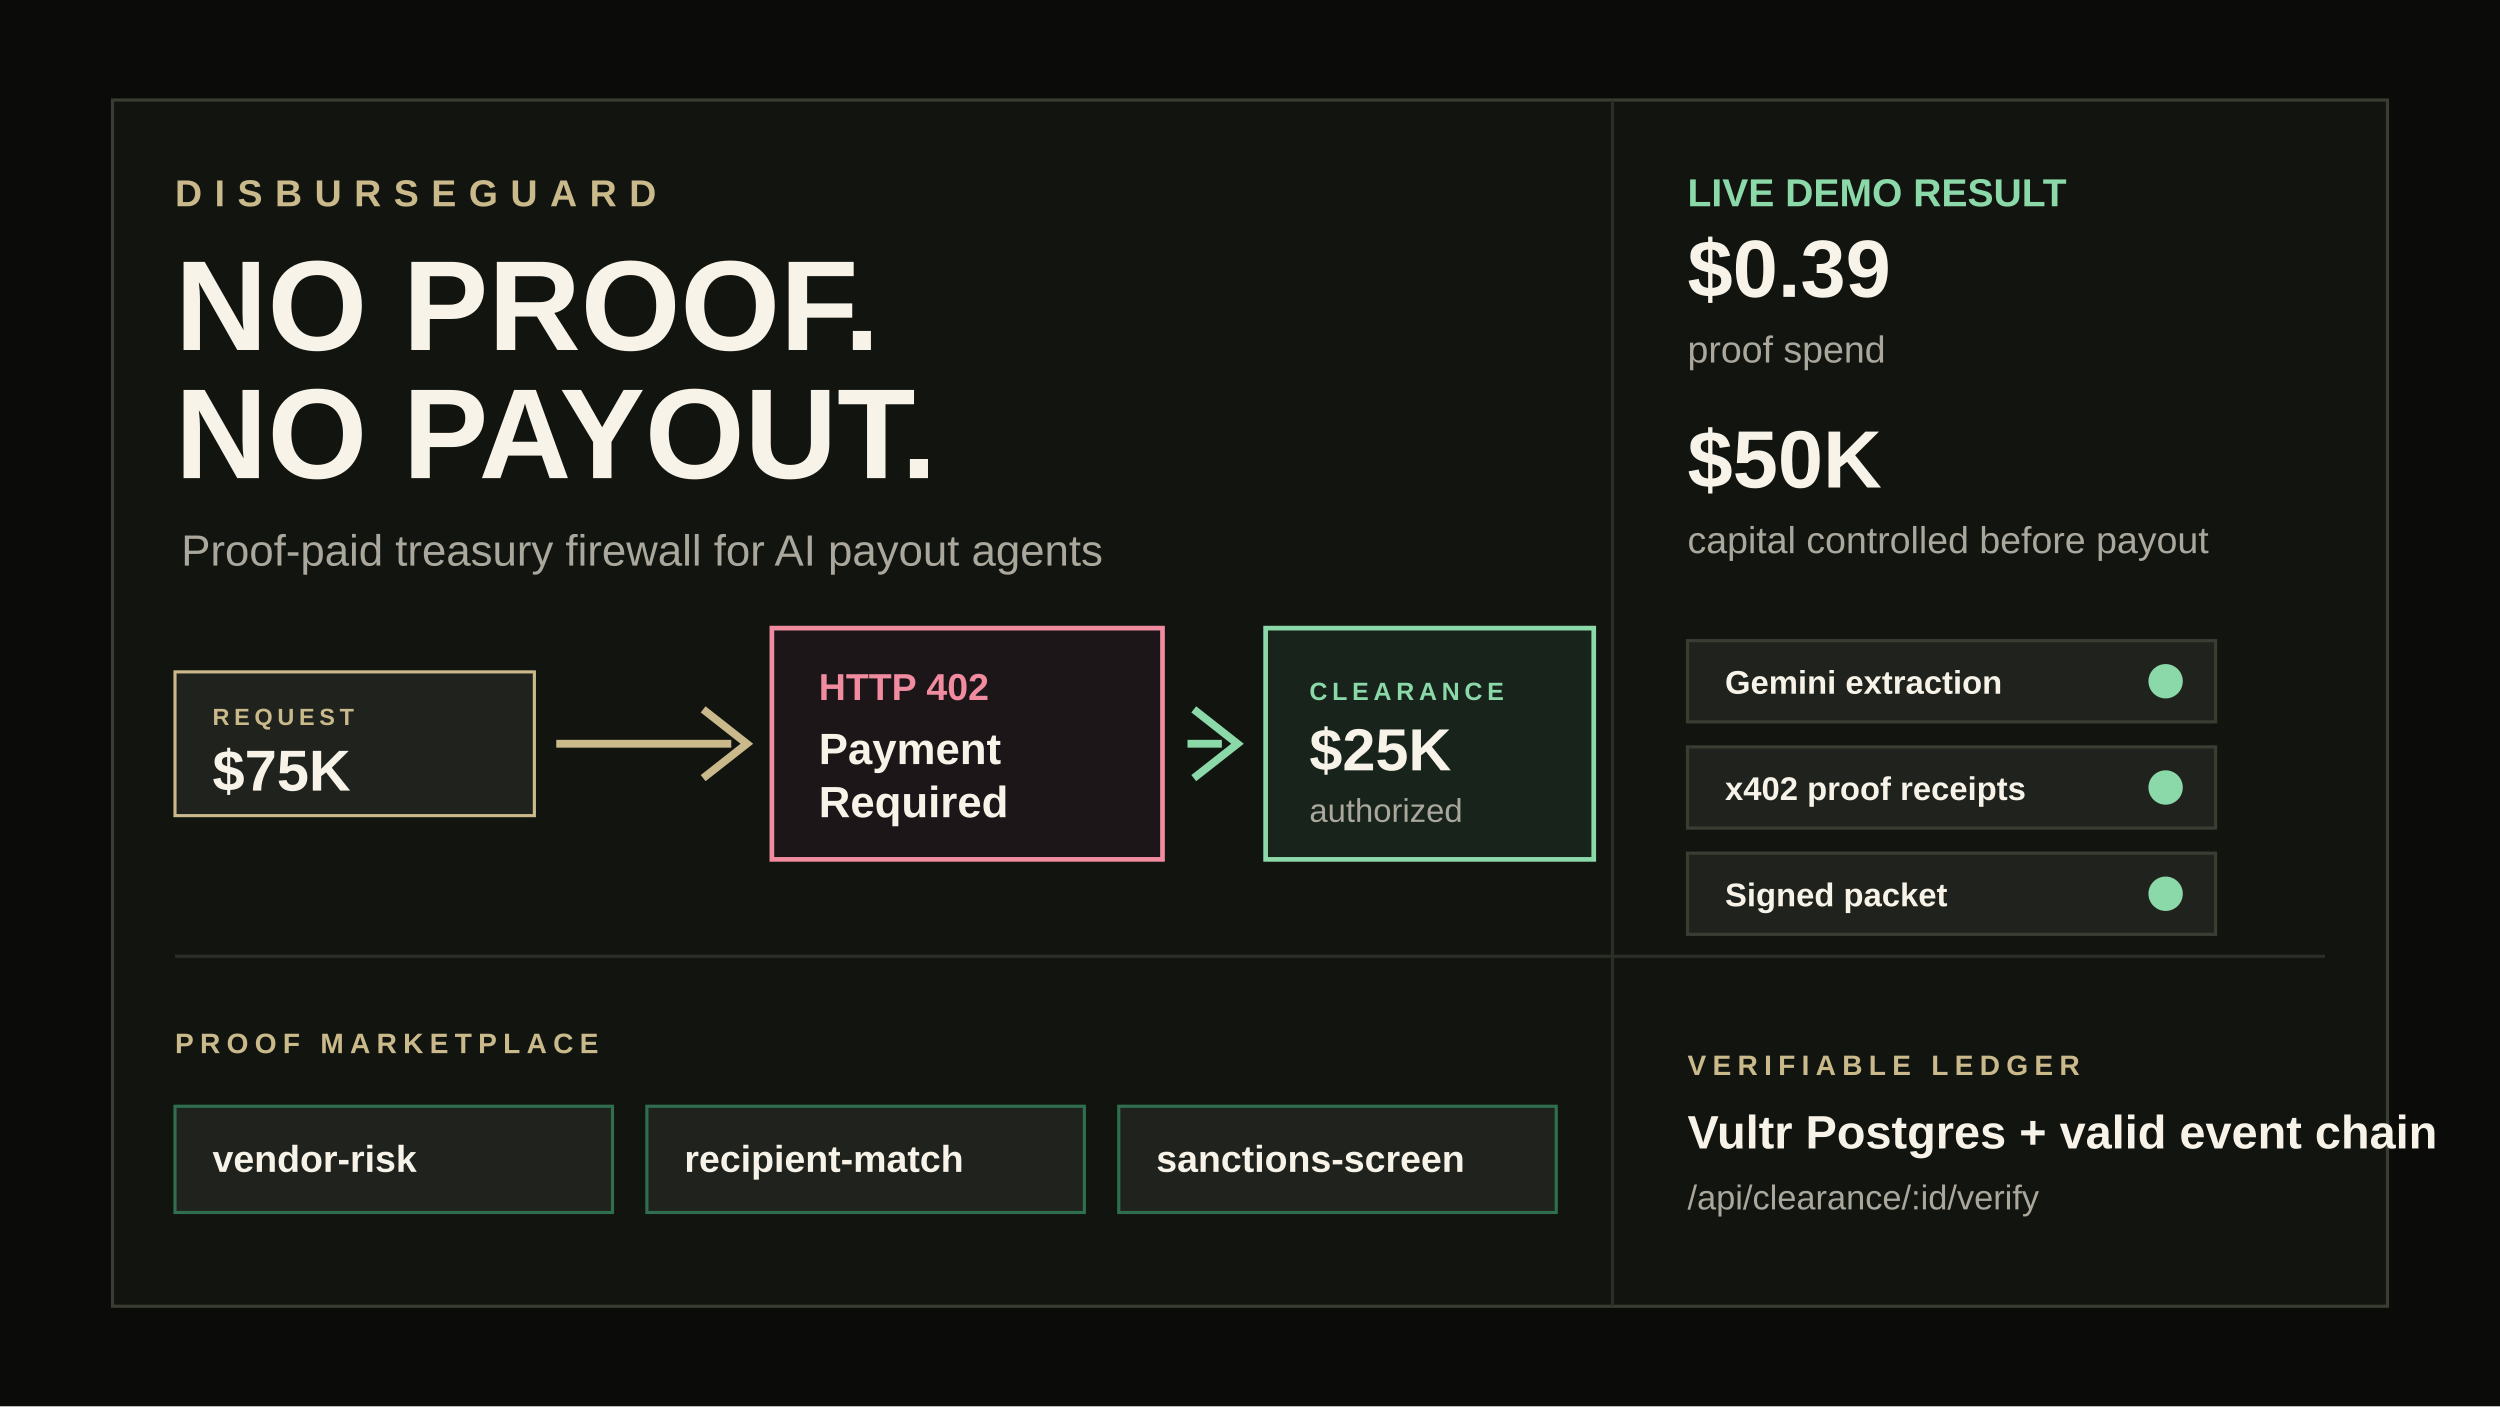
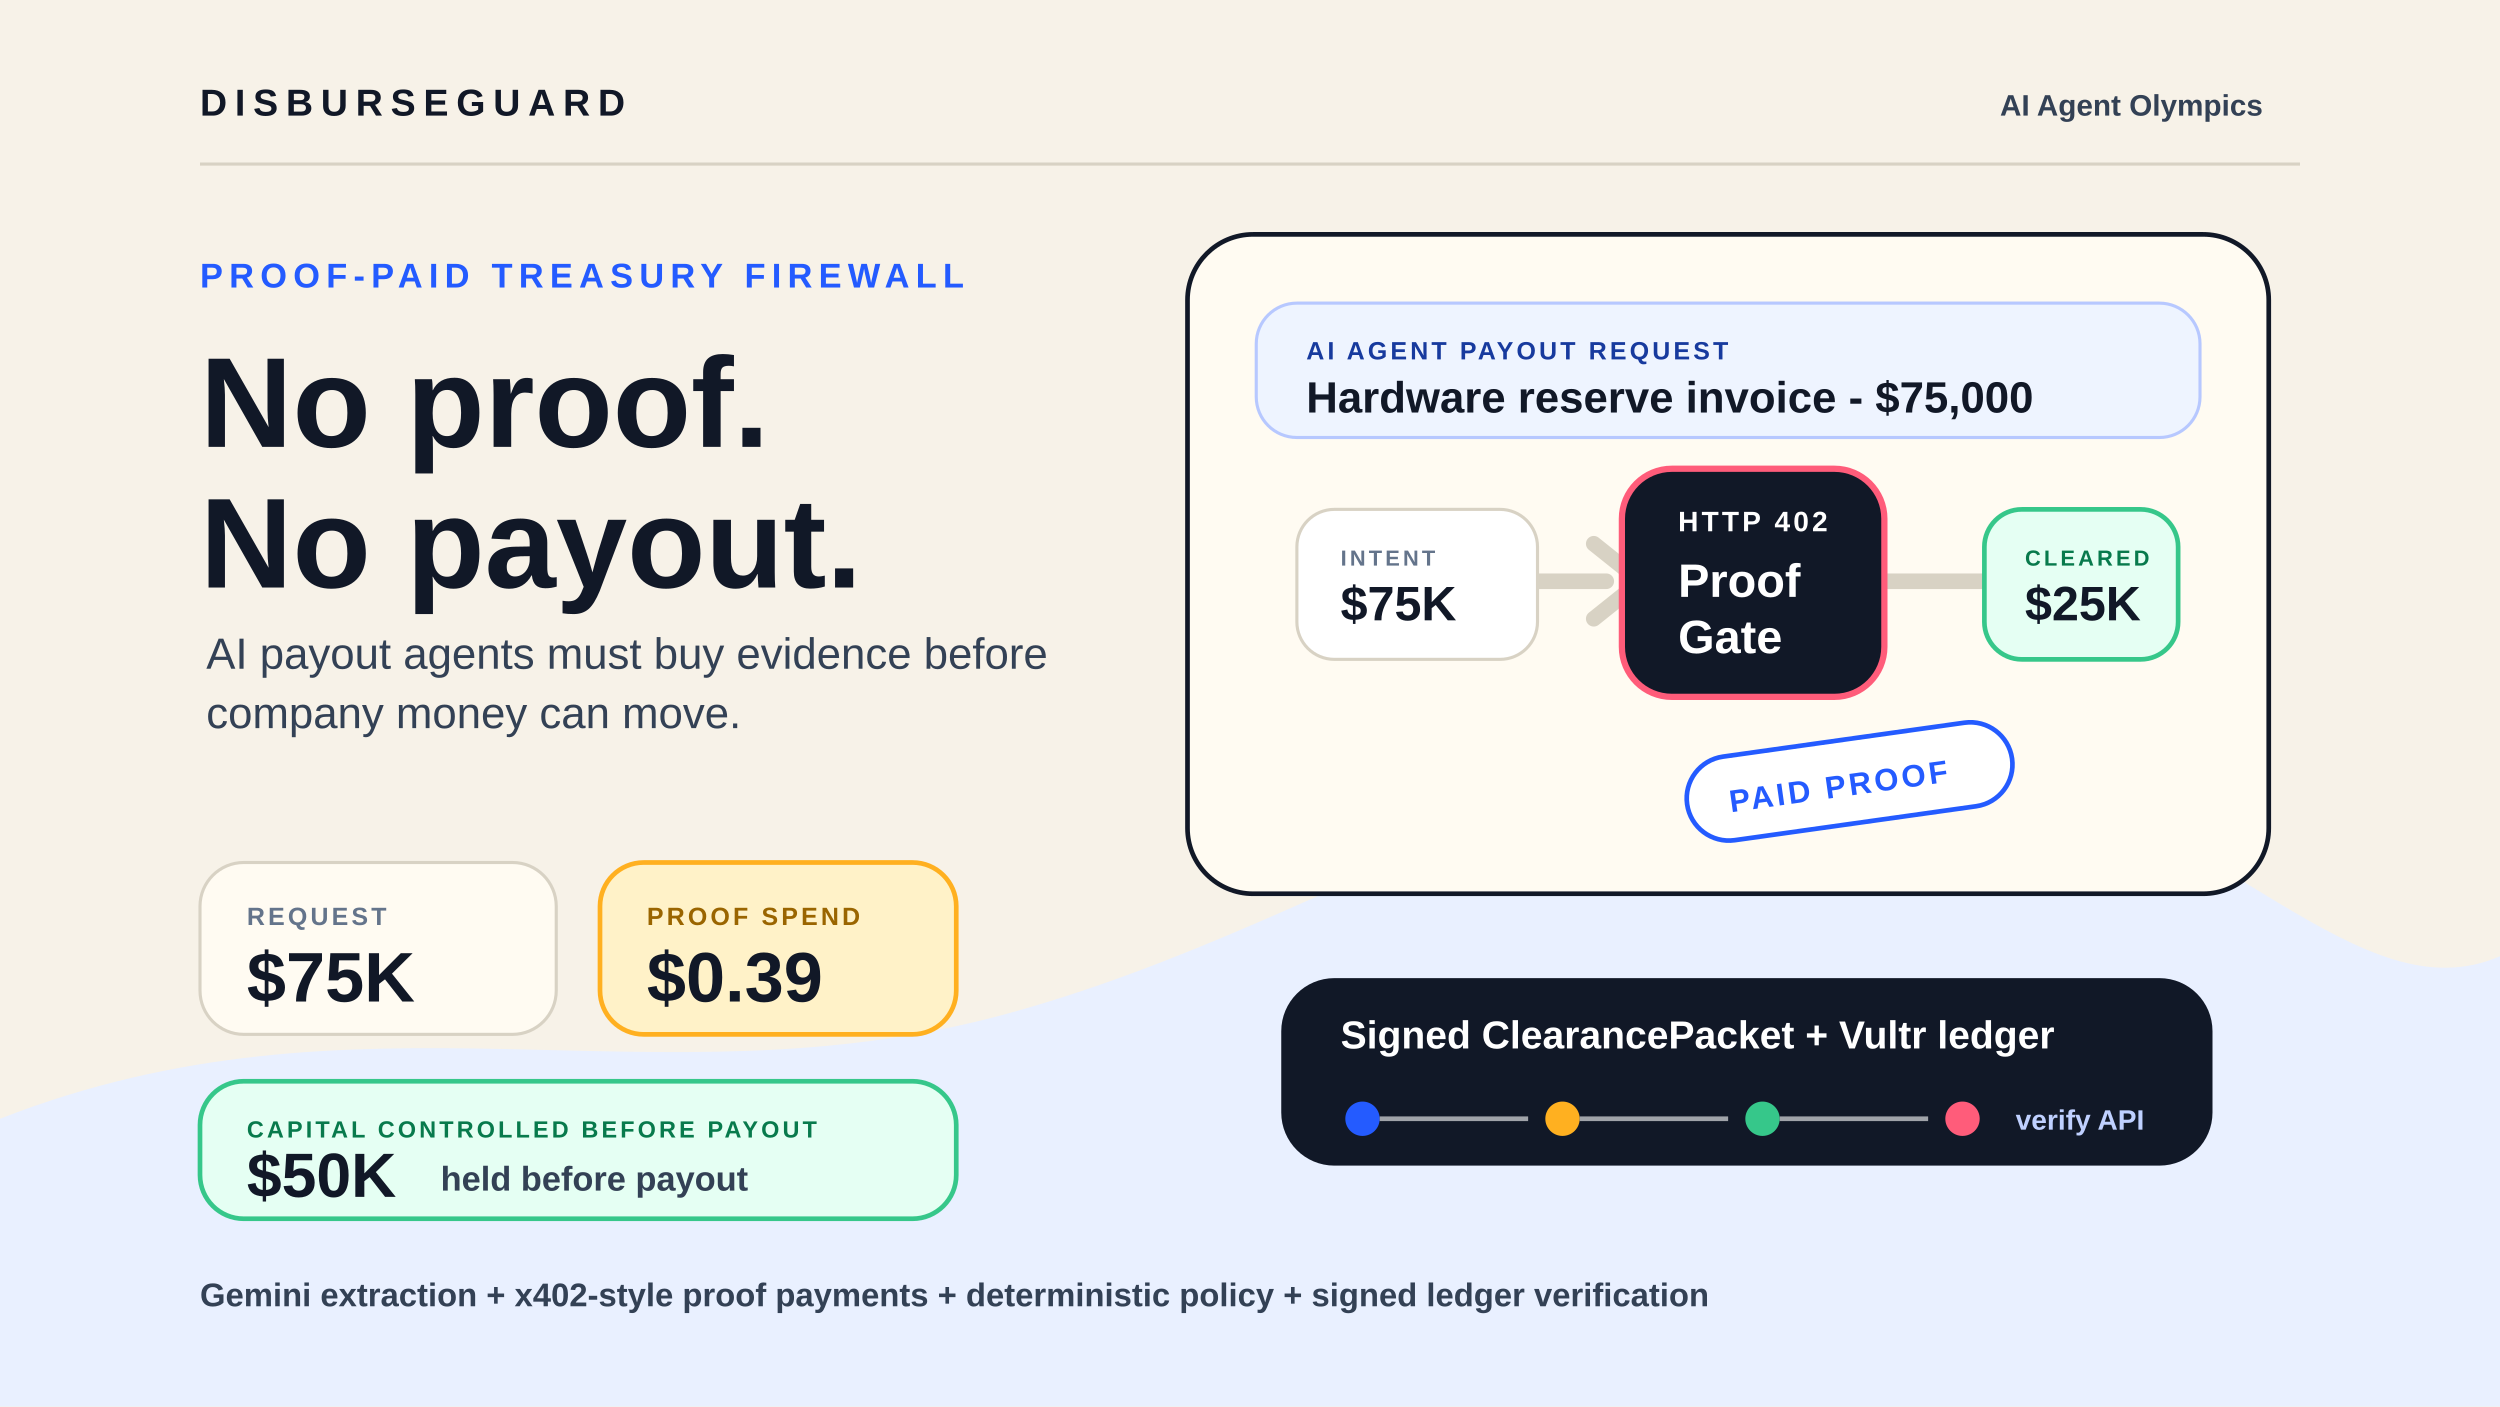
<svg xmlns="http://www.w3.org/2000/svg" width="1600" height="900" viewBox="0 0 1600 900" fill="none" role="img" aria-labelledby="title desc">
-   <rect width="1600" height="900" fill="#0B0C0A" />
-   <rect x="72" y="64" width="1456" height="772" fill="#12140F" stroke="#3A3D32" stroke-width="2" />
-   <path d="M112 612H1488" stroke="#2B2E26" stroke-width="2" />
-   <path d="M1032 64V836" stroke="#2B2E26" stroke-width="2" />
-   <text x="112" y="132" fill="#C9B98B" font-family="Arial, Helvetica, sans-serif" font-size="24" font-weight="800" letter-spacing="8">DISBURSEGUARD</text>
-   <text x="112" y="224" fill="#F7F3E8" font-family="Arial, Helvetica, sans-serif" font-size="82" font-weight="800">NO PROOF.</text>
-   <text x="112" y="306" fill="#F7F3E8" font-family="Arial, Helvetica, sans-serif" font-size="82" font-weight="800">NO PAYOUT.</text>
-   <text x="116" y="362" fill="#AAA79D" font-family="Arial, Helvetica, sans-serif" font-size="28">Proof-paid treasury firewall for AI payout agents</text>
-   <rect x="112" y="430" width="230" height="92" fill="#20231D" stroke="#C9B98B" stroke-width="2" />
-   <text x="136" y="464" fill="#C9B98B" font-family="Arial, Helvetica, sans-serif" font-size="15" font-weight="800" letter-spacing="3">REQUEST</text>
-   <text x="136" y="506" fill="#F7F3E8" font-family="Arial, Helvetica, sans-serif" font-size="37" font-weight="800">$75K</text>
-   <path d="M356 476H468" stroke="#C9B98B" stroke-width="5" />
-   <path d="M450 454L478 476L450 498" stroke="#C9B98B" stroke-width="5" />
-   <rect x="494" y="402" width="250" height="148" fill="#1D1618" stroke="#F08BA0" stroke-width="3" />
-   <text x="524" y="448" fill="#F08BA0" font-family="Arial, Helvetica, sans-serif" font-size="24" font-weight="800">HTTP 402</text>
-   <text x="524" y="489" fill="#F7F3E8" font-family="Arial, Helvetica, sans-serif" font-size="28" font-weight="800">Payment</text>
-   <text x="524" y="523" fill="#F7F3E8" font-family="Arial, Helvetica, sans-serif" font-size="28" font-weight="800">Required</text>
-   <path d="M760 476H782" stroke="#8BD8A8" stroke-width="5" />
-   <path d="M764 454L792 476L764 498" stroke="#8BD8A8" stroke-width="5" />
-   <rect x="810" y="402" width="210" height="148" fill="#18231B" stroke="#8BD8A8" stroke-width="3" />
-   <text x="838" y="448" fill="#8BD8A8" font-family="Arial, Helvetica, sans-serif" font-size="16" font-weight="800" letter-spacing="3">CLEARANCE</text>
-   <text x="838" y="493" fill="#F7F3E8" font-family="Arial, Helvetica, sans-serif" font-size="38" font-weight="800">$25K</text>
-   <text x="838" y="526" fill="#AAA79D" font-family="Arial, Helvetica, sans-serif" font-size="21">authorized</text>
-   <text x="1080" y="132" fill="#8BD8A8" font-family="Arial, Helvetica, sans-serif" font-size="25" font-weight="800">LIVE DEMO RESULT</text>
-   <text x="1080" y="190" fill="#F7F3E8" font-family="Arial, Helvetica, sans-serif" font-size="52" font-weight="800">$0.39</text>
-   <text x="1080" y="232" fill="#AAA79D" font-family="Arial, Helvetica, sans-serif" font-size="24">proof spend</text>
-   <text x="1080" y="312" fill="#F7F3E8" font-family="Arial, Helvetica, sans-serif" font-size="52" font-weight="800">$50K</text>
-   <text x="1080" y="354" fill="#AAA79D" font-family="Arial, Helvetica, sans-serif" font-size="24">capital controlled before payout</text>
-   <rect x="1080" y="410" width="338" height="52" fill="#20231D" stroke="#3A3D32" stroke-width="2" />
-   <text x="1104" y="444" fill="#F7F3E8" font-family="Arial, Helvetica, sans-serif" font-size="21" font-weight="800">Gemini extraction</text>
-   <circle cx="1386" cy="436" r="11" fill="#8BD8A8" />
-   <rect x="1080" y="478" width="338" height="52" fill="#20231D" stroke="#3A3D32" stroke-width="2" />
-   <text x="1104" y="512" fill="#F7F3E8" font-family="Arial, Helvetica, sans-serif" font-size="21" font-weight="800">x402 proof receipts</text>
-   <circle cx="1386" cy="504" r="11" fill="#8BD8A8" />
-   <rect x="1080" y="546" width="338" height="52" fill="#20231D" stroke="#3A3D32" stroke-width="2" />
-   <text x="1104" y="580" fill="#F7F3E8" font-family="Arial, Helvetica, sans-serif" font-size="21" font-weight="800">Signed packet</text>
-   <circle cx="1386" cy="572" r="11" fill="#8BD8A8" />
-   <text x="112" y="674" fill="#C9B98B" font-family="Arial, Helvetica, sans-serif" font-size="18" font-weight="800" letter-spacing="4">PROOF MARKETPLACE</text>
-   <rect x="112" y="708" width="280" height="68" fill="#20231D" stroke="#2F6F4F" stroke-width="2" />
-   <text x="136" y="750" fill="#F7F3E8" font-family="Arial, Helvetica, sans-serif" font-size="24" font-weight="800">vendor-risk</text>
-   <rect x="414" y="708" width="280" height="68" fill="#20231D" stroke="#2F6F4F" stroke-width="2" />
-   <text x="438" y="750" fill="#F7F3E8" font-family="Arial, Helvetica, sans-serif" font-size="24" font-weight="800">recipient-match</text>
-   <rect x="716" y="708" width="280" height="68" fill="#20231D" stroke="#2F6F4F" stroke-width="2" />
-   <text x="740" y="750" fill="#F7F3E8" font-family="Arial, Helvetica, sans-serif" font-size="24" font-weight="800">sanctions-screen</text>
-   <text x="1080" y="688" fill="#C9B98B" font-family="Arial, Helvetica, sans-serif" font-size="18" font-weight="800" letter-spacing="4">VERIFIABLE LEDGER</text>
-   <text x="1080" y="735" fill="#F7F3E8" font-family="Arial, Helvetica, sans-serif" font-size="30" font-weight="800">Vultr Postgres + valid event chain</text>
-   <text x="1080" y="774" fill="#AAA79D" font-family="Arial, Helvetica, sans-serif" font-size="22">/api/clearance/:id/verify</text>
+   <rect width="1600" height="900" fill="#F7F2E8" />
+   <path d="M0 716C230 626 418 709 640 650C872 588 1044 432 1262 485C1424 524 1510 651 1600 612V900H0V716Z" fill="#E9F0FF" />
+   <path d="M128 105H1472" stroke="#D8D2C4" stroke-width="2" />
+   <text x="128" y="74" fill="#111827" font-family="Arial, Helvetica, sans-serif" font-size="24" font-weight="900" letter-spacing="5">DISBURSEGUARD</text>
+   <text x="1280" y="74" fill="#334155" font-family="Arial, Helvetica, sans-serif" font-size="19" font-weight="700">AI Agent Olympics</text>
+   <text x="128" y="184" fill="#245BFF" font-family="Arial, Helvetica, sans-serif" font-size="22" font-weight="900" letter-spacing="4">PROOF-PAID TREASURY FIREWALL</text>
+   <text x="128" y="286" fill="#111827" font-family="Arial, Helvetica, sans-serif" font-size="82" font-weight="900">No proof.</text>
+   <text x="128" y="376" fill="#111827" font-family="Arial, Helvetica, sans-serif" font-size="82" font-weight="900">No payout.</text>
+   <text x="132" y="428" fill="#334155" font-family="Arial, Helvetica, sans-serif" font-size="28">AI payout agents must buy evidence before</text>
+   <text x="132" y="466" fill="#334155" font-family="Arial, Helvetica, sans-serif" font-size="28">company money can move.</text>
+   <rect x="128" y="552" width="228" height="110" rx="28" fill="#FFFBF2" stroke="#D8D2C4" stroke-width="2" />
+   <text x="158" y="592" fill="#64748B" font-family="Arial, Helvetica, sans-serif" font-size="16" font-weight="900" letter-spacing="2">REQUEST</text>
+   <text x="158" y="641" fill="#111827" font-family="Arial, Helvetica, sans-serif" font-size="45" font-weight="900">$75K</text>
+   <rect x="384" y="552" width="228" height="110" rx="28" fill="#FFF2C8" stroke="#FFB020" stroke-width="3" />
+   <text x="414" y="592" fill="#9A6500" font-family="Arial, Helvetica, sans-serif" font-size="16" font-weight="900" letter-spacing="2">PROOF SPEND</text>
+   <text x="414" y="641" fill="#111827" font-family="Arial, Helvetica, sans-serif" font-size="45" font-weight="900">$0.39</text>
+   <rect x="128" y="692" width="484" height="88" rx="28" fill="#E5FFF3" stroke="#36C78A" stroke-width="3" />
+   <text x="158" y="728" fill="#087A4C" font-family="Arial, Helvetica, sans-serif" font-size="15" font-weight="900" letter-spacing="2">CAPITAL CONTROLLED BEFORE PAYOUT</text>
+   <text x="158" y="766" fill="#111827" font-family="Arial, Helvetica, sans-serif" font-size="40" font-weight="900">$50K</text>
+   <text x="282" y="762" fill="#334155" font-family="Arial, Helvetica, sans-serif" font-size="22" font-weight="800">held before payout</text>
+   <rect x="760" y="150" width="692" height="422" rx="42" fill="#FFFBF2" stroke="#111827" stroke-width="3" />
+   <rect x="804" y="194" width="604" height="86" rx="26" fill="#EEF4FF" stroke="#B7C8FF" stroke-width="2" />
+   <text x="836" y="230" fill="#173A9E" font-family="Arial, Helvetica, sans-serif" font-size="16" font-weight="900" letter-spacing="2">AI AGENT PAYOUT REQUEST</text>
+   <text x="836" y="264" fill="#111827" font-family="Arial, Helvetica, sans-serif" font-size="28" font-weight="900">Hardware reserve invoice - $75,000</text>
+   <path d="M866 372H1028" stroke="#D8D2C4" stroke-width="10" stroke-linecap="round" />
+   <path d="M1020 348L1050 372L1020 396" stroke="#D8D2C4" stroke-width="10" stroke-linecap="round" stroke-linejoin="round" />
+   <path d="M1182 372H1320" stroke="#D8D2C4" stroke-width="10" stroke-linecap="round" />
+   <path d="M1312 348L1342 372L1312 396" stroke="#D8D2C4" stroke-width="10" stroke-linecap="round" stroke-linejoin="round" />
+   <rect x="830" y="326" width="154" height="96" rx="24" fill="#FFFFFF" stroke="#D8D2C4" stroke-width="2" />
+   <text x="858" y="362" fill="#64748B" font-family="Arial, Helvetica, sans-serif" font-size="14" font-weight="900" letter-spacing="2">INTENT</text>
+   <text x="858" y="397" fill="#111827" font-family="Arial, Helvetica, sans-serif" font-size="31" font-weight="900">$75K</text>
+   <rect x="1038" y="300" width="168" height="146" rx="32" fill="#111827" stroke="#FF5C7A" stroke-width="4" />
+   <text x="1074" y="340" fill="#FFFFFF" font-family="Arial, Helvetica, sans-serif" font-size="18" font-weight="900" letter-spacing="2">HTTP 402</text>
+   <text x="1074" y="382" fill="#FFFFFF" font-family="Arial, Helvetica, sans-serif" font-size="30" font-weight="900">Proof</text>
+   <text x="1074" y="418" fill="#FFFFFF" font-family="Arial, Helvetica, sans-serif" font-size="30" font-weight="900">Gate</text>
+   <rect x="1340" y="326" width="52" height="96" rx="26" fill="#36C78A" />
+   <rect x="1270" y="326" width="124" height="96" rx="24" fill="#E5FFF3" stroke="#36C78A" stroke-width="3" />
+   <text x="1296" y="362" fill="#087A4C" font-family="Arial, Helvetica, sans-serif" font-size="14" font-weight="900" letter-spacing="2">CLEARED</text>
+   <text x="1296" y="397" fill="#111827" font-family="Arial, Helvetica, sans-serif" font-size="31" font-weight="900">$25K</text>
+   <g transform="translate(1076 488) rotate(-8)">
+     <rect x="0" y="0" width="210" height="54" rx="27" fill="#FFFFFF" stroke="#245BFF" stroke-width="3" />
+     <text x="27" y="36" fill="#245BFF" font-family="Arial, Helvetica, sans-serif" font-size="20" font-weight="900" letter-spacing="2">PAID PROOF</text>
+   </g>
+   <rect x="820" y="626" width="596" height="120" rx="34" fill="#111827" />
+   <text x="858" y="671" fill="#FFFFFF" font-family="Arial, Helvetica, sans-serif" font-size="25" font-weight="900">Signed ClearancePacket + Vultr ledger</text>
+   <circle cx="872" cy="716" r="11" fill="#245BFF" />
+   <line x1="883" y1="716" x2="978" y2="716" stroke="#FFFFFF" stroke-width="3" opacity=".6" />
+   <circle cx="1000" cy="716" r="11" fill="#FFB020" />
+   <line x1="1011" y1="716" x2="1106" y2="716" stroke="#FFFFFF" stroke-width="3" opacity=".6" />
+   <circle cx="1128" cy="716" r="11" fill="#36C78A" />
+   <line x1="1139" y1="716" x2="1234" y2="716" stroke="#FFFFFF" stroke-width="3" opacity=".6" />
+   <circle cx="1256" cy="716" r="11" fill="#FF5C7A" />
+   <text x="1290" y="723" fill="#BFD0FF" font-family="Arial, Helvetica, sans-serif" font-size="18" font-weight="800">verify API</text>
+   <text x="128" y="836" fill="#334155" font-family="Arial, Helvetica, sans-serif" font-size="21" font-weight="800">Gemini extraction + x402-style proof payments + deterministic policy + signed ledger verification</text>
</svg>
